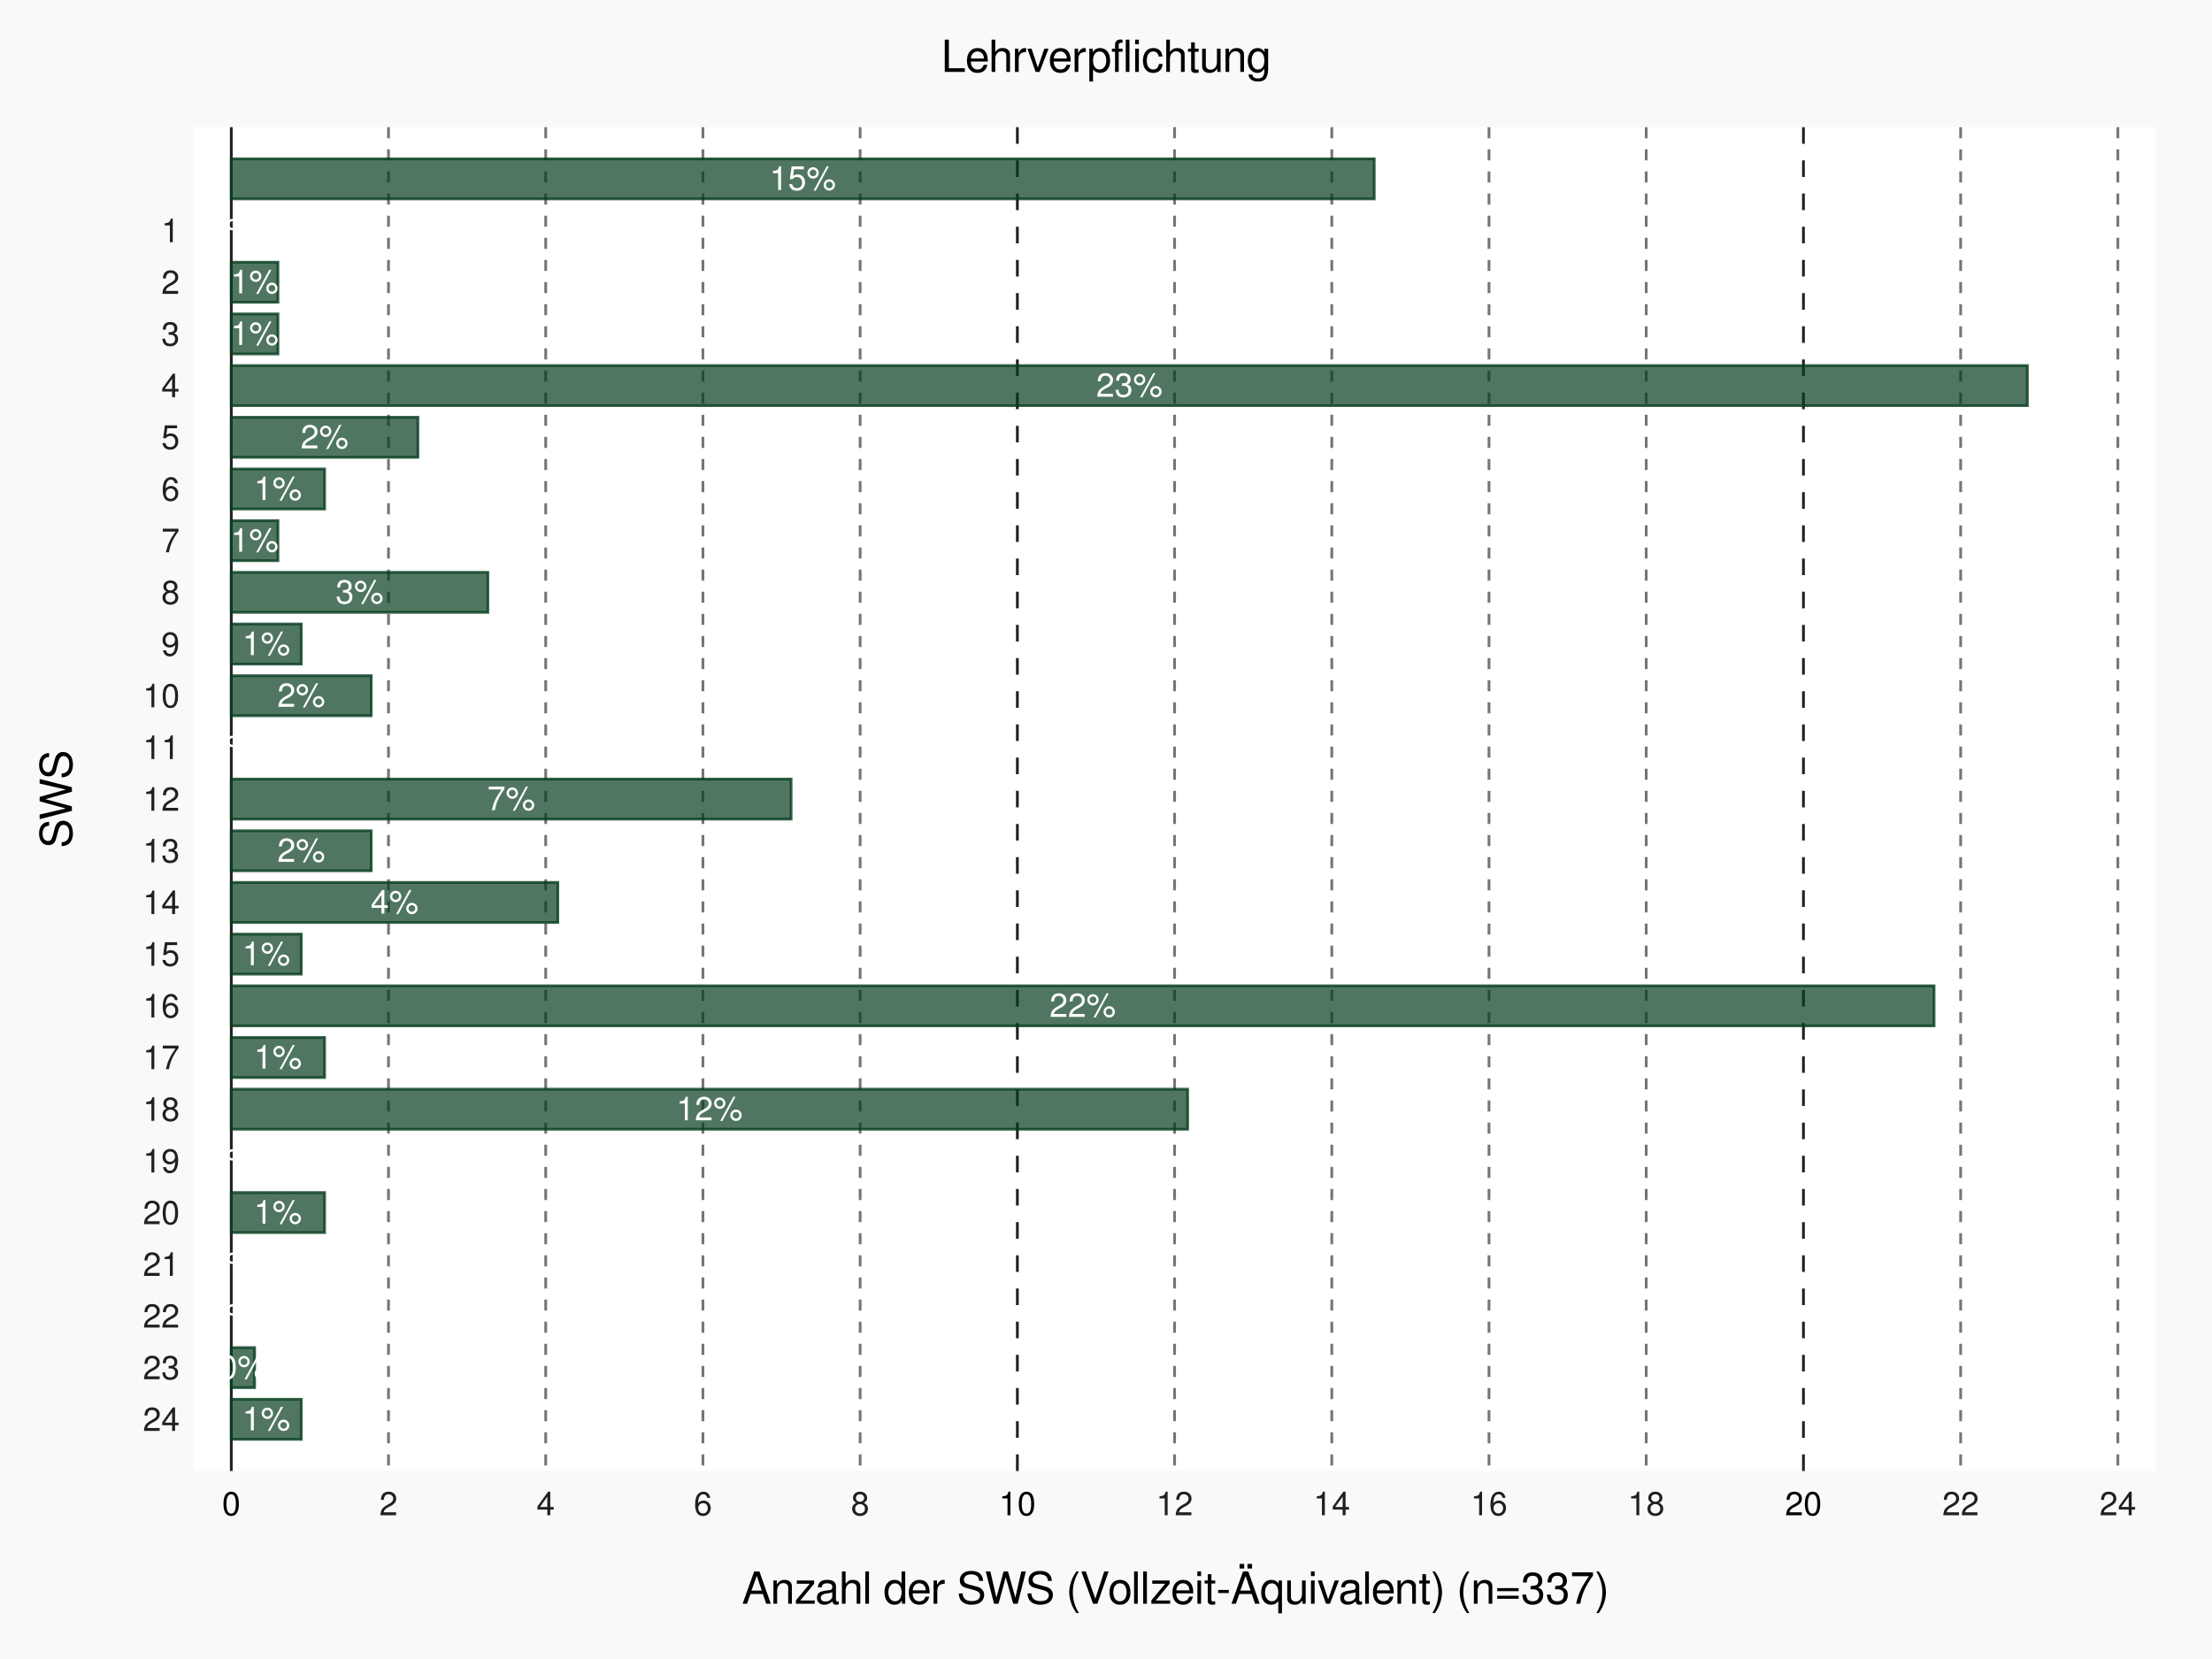
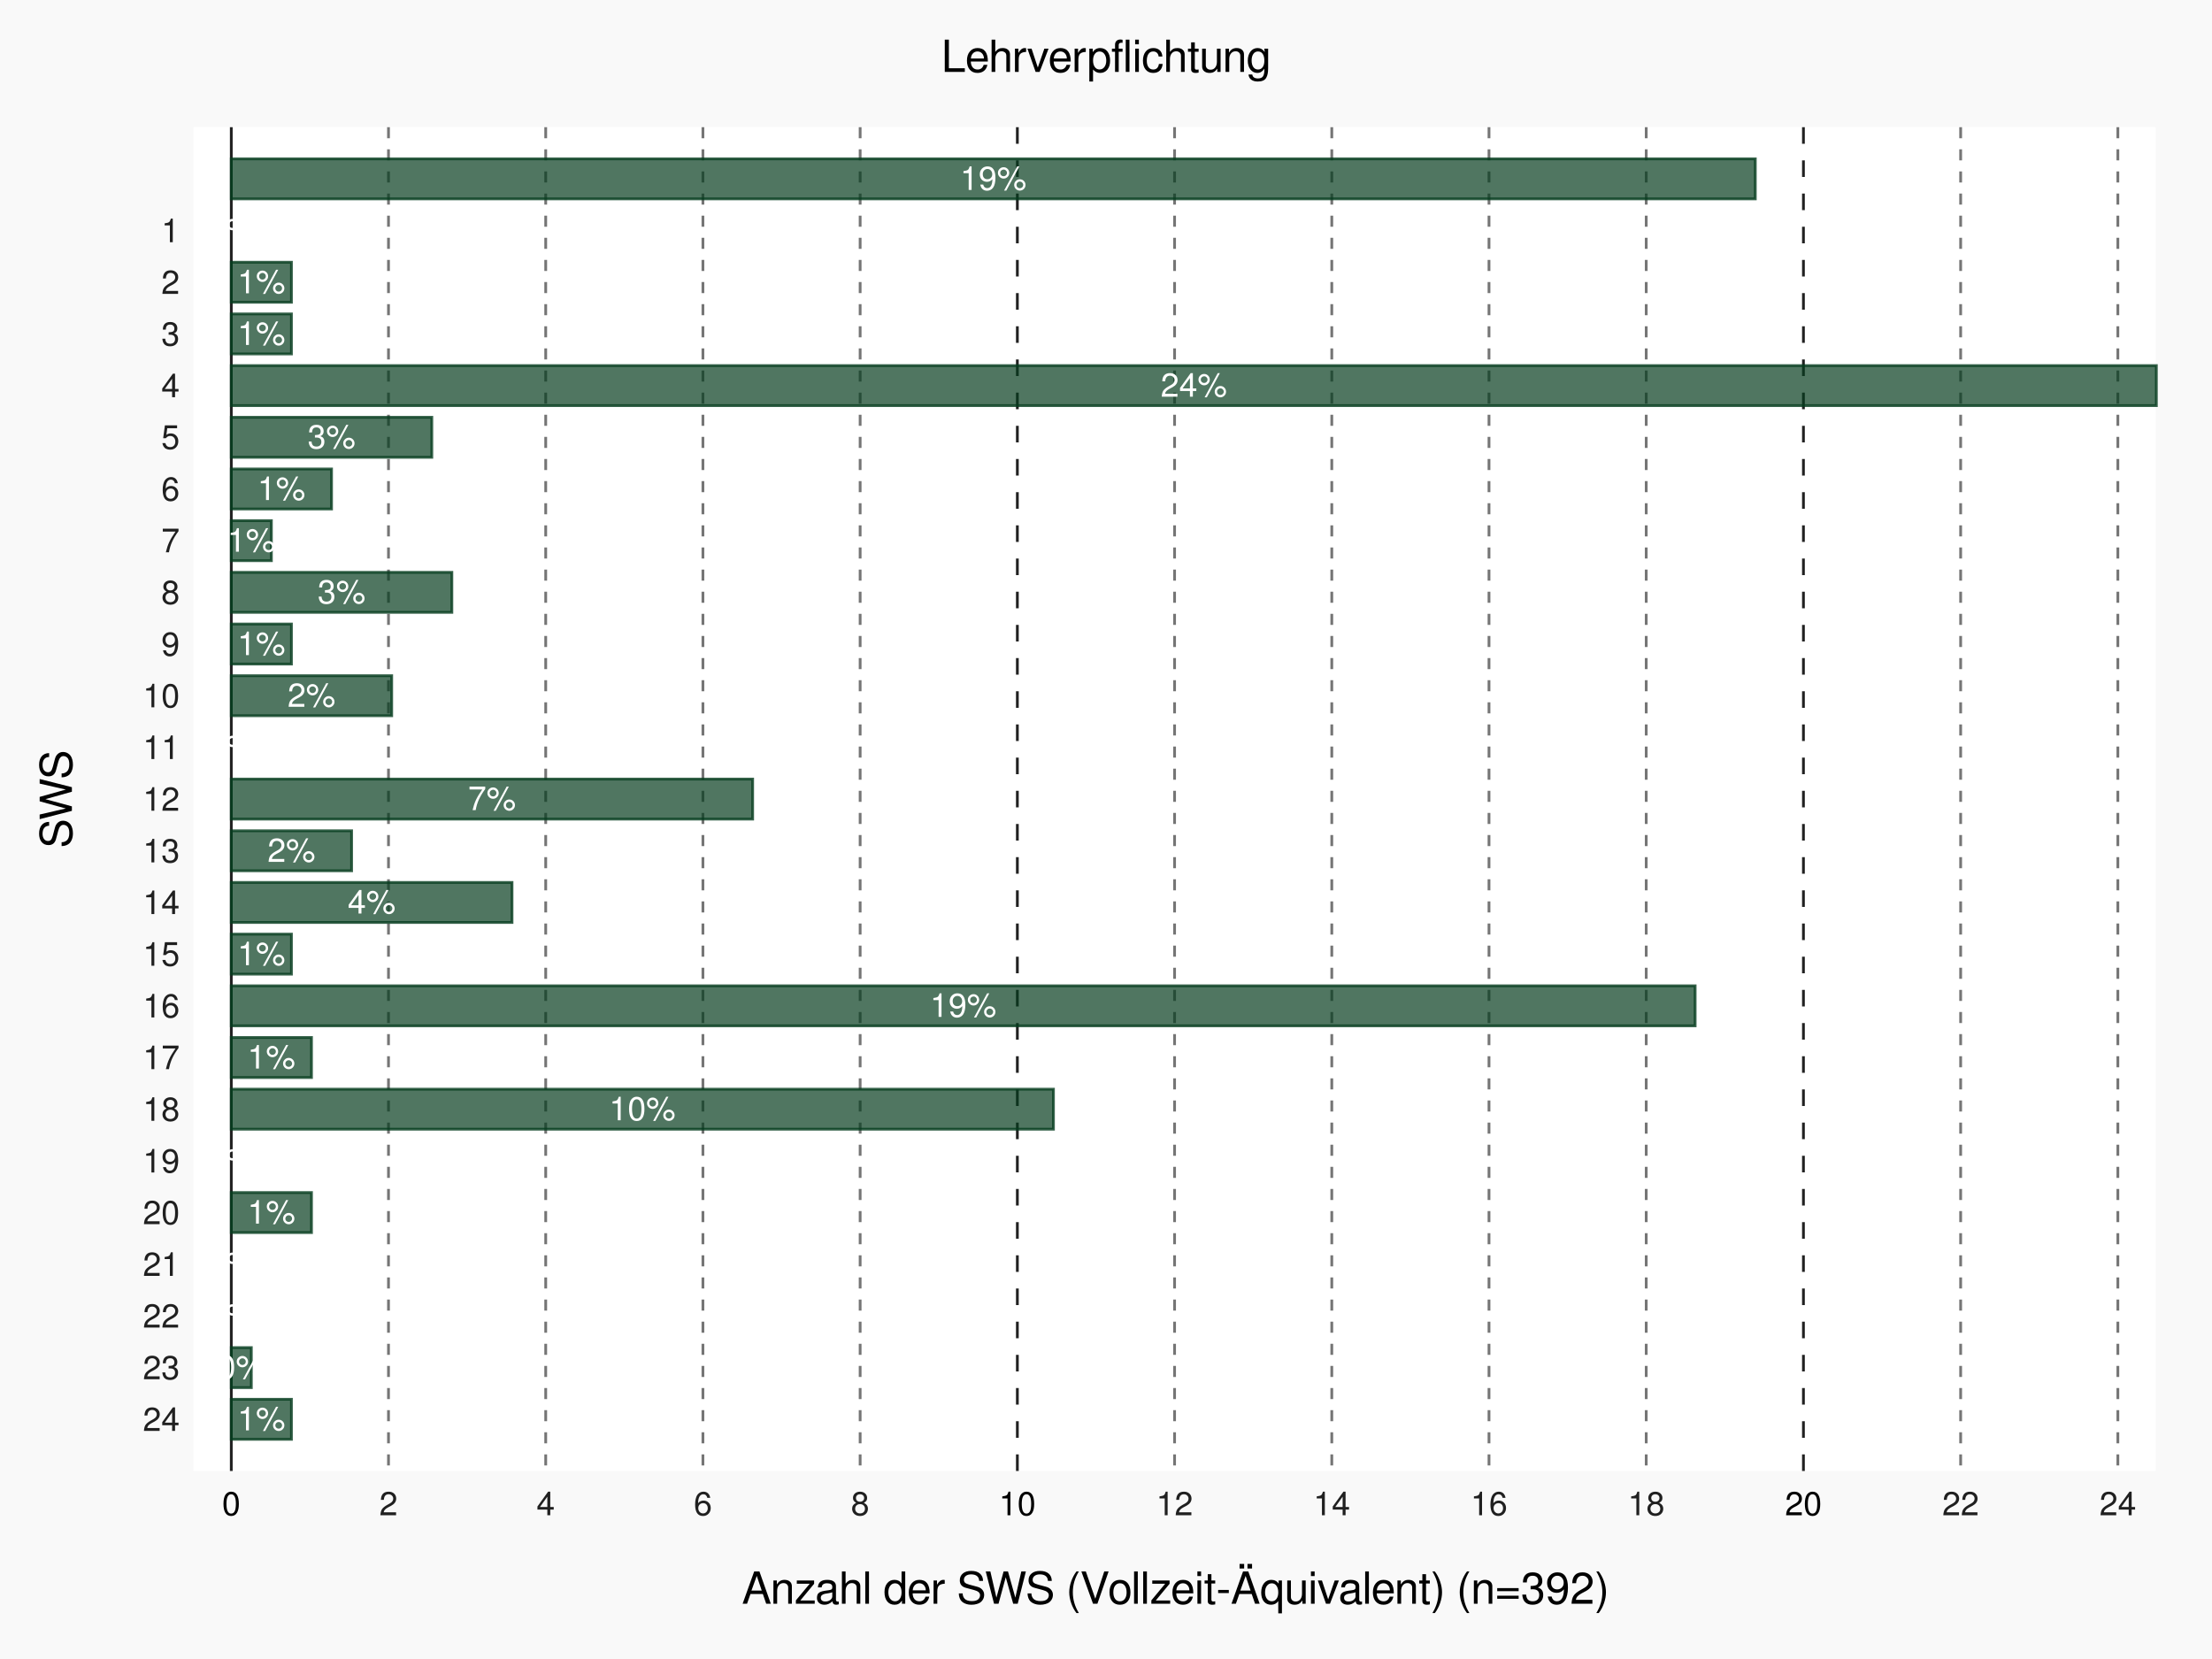
- <svg xmlns="http://www.w3.org/2000/svg" id="chart-b2a08b66-72e9-4090-b838-4ed5ce45028e" class="pygal-chart" viewBox="0 0 800 600">
+ <svg xmlns="http://www.w3.org/2000/svg" id="chart-6f96a740-8f19-4672-b55a-de6ee9917a0c" class="pygal-chart" viewBox="0 0 800 600">
  <defs>
-     <style type="text/css">#chart-b2a08b66-72e9-4090-b838-4ed5ce45028e{-webkit-user-select:none;-webkit-font-smoothing:antialiased;font-family:FreeSans}#chart-b2a08b66-72e9-4090-b838-4ed5ce45028e .title{font-family:FreeSans;font-size:16px}#chart-b2a08b66-72e9-4090-b838-4ed5ce45028e .legends .legend text{font-family:FreeSans;font-size:14px}#chart-b2a08b66-72e9-4090-b838-4ed5ce45028e .axis text{font-family:FreeSans;font-size:12px}#chart-b2a08b66-72e9-4090-b838-4ed5ce45028e .axis text.major{font-family:FreeSans;font-size:12px}#chart-b2a08b66-72e9-4090-b838-4ed5ce45028e .text-overlay text.value{font-family:FreeSans;font-size:12px}#chart-b2a08b66-72e9-4090-b838-4ed5ce45028e .text-overlay text.label{font-family:FreeSans;font-size:12px}#chart-b2a08b66-72e9-4090-b838-4ed5ce45028e .tooltip{font-family:FreeSans;font-size:14px}#chart-b2a08b66-72e9-4090-b838-4ed5ce45028e text.no_data{font-family:FreeSans;font-size:64px}
- #chart-b2a08b66-72e9-4090-b838-4ed5ce45028e{background-color:rgba(249,249,249,1)}#chart-b2a08b66-72e9-4090-b838-4ed5ce45028e path,#chart-b2a08b66-72e9-4090-b838-4ed5ce45028e line,#chart-b2a08b66-72e9-4090-b838-4ed5ce45028e rect,#chart-b2a08b66-72e9-4090-b838-4ed5ce45028e circle{-webkit-transition:150ms;-moz-transition:150ms;transition:150ms}#chart-b2a08b66-72e9-4090-b838-4ed5ce45028e .graph &gt; .background{fill:rgba(249,249,249,1)}#chart-b2a08b66-72e9-4090-b838-4ed5ce45028e .plot &gt; .background{fill:rgba(255,255,255,1)}#chart-b2a08b66-72e9-4090-b838-4ed5ce45028e .graph{fill:rgba(0,0,0,.87)}#chart-b2a08b66-72e9-4090-b838-4ed5ce45028e text.no_data{fill:rgba(0,0,0,1)}#chart-b2a08b66-72e9-4090-b838-4ed5ce45028e .title{fill:rgba(0,0,0,1)}#chart-b2a08b66-72e9-4090-b838-4ed5ce45028e .legends .legend text{fill:rgba(0,0,0,.87)}#chart-b2a08b66-72e9-4090-b838-4ed5ce45028e .legends .legend:hover text{fill:rgba(0,0,0,1)}#chart-b2a08b66-72e9-4090-b838-4ed5ce45028e .axis .line{stroke:rgba(0,0,0,1)}#chart-b2a08b66-72e9-4090-b838-4ed5ce45028e .axis .guide.line{stroke:rgba(0,0,0,.54)}#chart-b2a08b66-72e9-4090-b838-4ed5ce45028e .axis .major.line{stroke:rgba(0,0,0,.87)}#chart-b2a08b66-72e9-4090-b838-4ed5ce45028e .axis text.major{fill:rgba(0,0,0,1)}#chart-b2a08b66-72e9-4090-b838-4ed5ce45028e .axis.y .guides:hover .guide.line,#chart-b2a08b66-72e9-4090-b838-4ed5ce45028e .line-graph .axis.x .guides:hover .guide.line,#chart-b2a08b66-72e9-4090-b838-4ed5ce45028e .stackedline-graph .axis.x .guides:hover .guide.line,#chart-b2a08b66-72e9-4090-b838-4ed5ce45028e .xy-graph .axis.x .guides:hover .guide.line{stroke:rgba(0,0,0,1)}#chart-b2a08b66-72e9-4090-b838-4ed5ce45028e .axis .guides:hover text{fill:rgba(0,0,0,1)}#chart-b2a08b66-72e9-4090-b838-4ed5ce45028e .reactive{fill-opacity:.7;stroke-opacity:.8}#chart-b2a08b66-72e9-4090-b838-4ed5ce45028e .ci{stroke:rgba(0,0,0,.87)}#chart-b2a08b66-72e9-4090-b838-4ed5ce45028e .reactive.active,#chart-b2a08b66-72e9-4090-b838-4ed5ce45028e .active .reactive{fill-opacity:.8;stroke-opacity:.9;stroke-width:4}#chart-b2a08b66-72e9-4090-b838-4ed5ce45028e .ci .reactive.active{stroke-width:1.5}#chart-b2a08b66-72e9-4090-b838-4ed5ce45028e .series text{fill:rgba(0,0,0,1)}#chart-b2a08b66-72e9-4090-b838-4ed5ce45028e .tooltip rect{fill:rgba(255,255,255,1);stroke:rgba(0,0,0,1);-webkit-transition:opacity 150ms;-moz-transition:opacity 150ms;transition:opacity 150ms}#chart-b2a08b66-72e9-4090-b838-4ed5ce45028e .tooltip .label{fill:rgba(0,0,0,.87)}#chart-b2a08b66-72e9-4090-b838-4ed5ce45028e .tooltip .label{fill:rgba(0,0,0,.87)}#chart-b2a08b66-72e9-4090-b838-4ed5ce45028e .tooltip .legend{font-size:.8em;fill:rgba(0,0,0,.54)}#chart-b2a08b66-72e9-4090-b838-4ed5ce45028e .tooltip .x_label{font-size:.6em;fill:rgba(0,0,0,1)}#chart-b2a08b66-72e9-4090-b838-4ed5ce45028e .tooltip .xlink{font-size:.5em;text-decoration:underline}#chart-b2a08b66-72e9-4090-b838-4ed5ce45028e .tooltip .value{font-size:1.5em}#chart-b2a08b66-72e9-4090-b838-4ed5ce45028e .bound{font-size:.5em}#chart-b2a08b66-72e9-4090-b838-4ed5ce45028e .max-value{font-size:.75em;fill:rgba(0,0,0,.54)}#chart-b2a08b66-72e9-4090-b838-4ed5ce45028e .map-element{fill:rgba(255,255,255,1);stroke:rgba(0,0,0,.54) !important}#chart-b2a08b66-72e9-4090-b838-4ed5ce45028e .map-element .reactive{fill-opacity:inherit;stroke-opacity:inherit}#chart-b2a08b66-72e9-4090-b838-4ed5ce45028e .color-0,#chart-b2a08b66-72e9-4090-b838-4ed5ce45028e .color-0 a:visited{stroke:#063d1e;fill:#063d1e}#chart-b2a08b66-72e9-4090-b838-4ed5ce45028e .text-overlay .color-0 text{fill:white}
- #chart-b2a08b66-72e9-4090-b838-4ed5ce45028e text.no_data{text-anchor:middle}#chart-b2a08b66-72e9-4090-b838-4ed5ce45028e .guide.line{fill:none}#chart-b2a08b66-72e9-4090-b838-4ed5ce45028e .centered{text-anchor:middle}#chart-b2a08b66-72e9-4090-b838-4ed5ce45028e .title{text-anchor:middle}#chart-b2a08b66-72e9-4090-b838-4ed5ce45028e .legends .legend text{fill-opacity:1}#chart-b2a08b66-72e9-4090-b838-4ed5ce45028e .axis.x text{text-anchor:middle}#chart-b2a08b66-72e9-4090-b838-4ed5ce45028e .axis.x:not(.web) text[transform]{text-anchor:start}#chart-b2a08b66-72e9-4090-b838-4ed5ce45028e .axis.x:not(.web) text[transform].backwards{text-anchor:end}#chart-b2a08b66-72e9-4090-b838-4ed5ce45028e .axis.y text{text-anchor:end}#chart-b2a08b66-72e9-4090-b838-4ed5ce45028e .axis.y text[transform].backwards{text-anchor:start}#chart-b2a08b66-72e9-4090-b838-4ed5ce45028e .axis.y2 text{text-anchor:start}#chart-b2a08b66-72e9-4090-b838-4ed5ce45028e .axis.y2 text[transform].backwards{text-anchor:end}#chart-b2a08b66-72e9-4090-b838-4ed5ce45028e .axis .guide.line{stroke-dasharray:4,4}#chart-b2a08b66-72e9-4090-b838-4ed5ce45028e .axis .major.guide.line{stroke-dasharray:6,6}#chart-b2a08b66-72e9-4090-b838-4ed5ce45028e .horizontal .axis.y .guide.line,#chart-b2a08b66-72e9-4090-b838-4ed5ce45028e .horizontal .axis.y2 .guide.line,#chart-b2a08b66-72e9-4090-b838-4ed5ce45028e .vertical .axis.x .guide.line{opacity:0}#chart-b2a08b66-72e9-4090-b838-4ed5ce45028e .horizontal .axis.always_show .guide.line,#chart-b2a08b66-72e9-4090-b838-4ed5ce45028e .vertical .axis.always_show .guide.line{opacity:1 !important}#chart-b2a08b66-72e9-4090-b838-4ed5ce45028e .axis.y .guides:hover .guide.line,#chart-b2a08b66-72e9-4090-b838-4ed5ce45028e .axis.y2 .guides:hover .guide.line,#chart-b2a08b66-72e9-4090-b838-4ed5ce45028e .axis.x .guides:hover .guide.line{opacity:1}#chart-b2a08b66-72e9-4090-b838-4ed5ce45028e .axis .guides:hover text{opacity:1}#chart-b2a08b66-72e9-4090-b838-4ed5ce45028e .nofill{fill:none}#chart-b2a08b66-72e9-4090-b838-4ed5ce45028e .subtle-fill{fill-opacity:.2}#chart-b2a08b66-72e9-4090-b838-4ed5ce45028e .dot{stroke-width:1px;fill-opacity:1}#chart-b2a08b66-72e9-4090-b838-4ed5ce45028e .dot.active{stroke-width:5px}#chart-b2a08b66-72e9-4090-b838-4ed5ce45028e .dot.negative{fill:transparent}#chart-b2a08b66-72e9-4090-b838-4ed5ce45028e text,#chart-b2a08b66-72e9-4090-b838-4ed5ce45028e tspan{stroke:none !important}#chart-b2a08b66-72e9-4090-b838-4ed5ce45028e .series text.active{opacity:1}#chart-b2a08b66-72e9-4090-b838-4ed5ce45028e .tooltip rect{fill-opacity:.95;stroke-width:.5}#chart-b2a08b66-72e9-4090-b838-4ed5ce45028e .tooltip text{fill-opacity:1}#chart-b2a08b66-72e9-4090-b838-4ed5ce45028e .showable{visibility:hidden}#chart-b2a08b66-72e9-4090-b838-4ed5ce45028e .showable.shown{visibility:visible}#chart-b2a08b66-72e9-4090-b838-4ed5ce45028e .gauge-background{fill:rgba(229,229,229,1);stroke:none}#chart-b2a08b66-72e9-4090-b838-4ed5ce45028e .bg-lines{stroke:rgba(249,249,249,1);stroke-width:2px}</style>
+     <style type="text/css">#chart-6f96a740-8f19-4672-b55a-de6ee9917a0c{-webkit-user-select:none;-webkit-font-smoothing:antialiased;font-family:FreeSans}#chart-6f96a740-8f19-4672-b55a-de6ee9917a0c .title{font-family:FreeSans;font-size:16px}#chart-6f96a740-8f19-4672-b55a-de6ee9917a0c .legends .legend text{font-family:FreeSans;font-size:14px}#chart-6f96a740-8f19-4672-b55a-de6ee9917a0c .axis text{font-family:FreeSans;font-size:12px}#chart-6f96a740-8f19-4672-b55a-de6ee9917a0c .axis text.major{font-family:FreeSans;font-size:12px}#chart-6f96a740-8f19-4672-b55a-de6ee9917a0c .text-overlay text.value{font-family:FreeSans;font-size:12px}#chart-6f96a740-8f19-4672-b55a-de6ee9917a0c .text-overlay text.label{font-family:FreeSans;font-size:12px}#chart-6f96a740-8f19-4672-b55a-de6ee9917a0c .tooltip{font-family:FreeSans;font-size:14px}#chart-6f96a740-8f19-4672-b55a-de6ee9917a0c text.no_data{font-family:FreeSans;font-size:64px}
+ #chart-6f96a740-8f19-4672-b55a-de6ee9917a0c{background-color:rgba(249,249,249,1)}#chart-6f96a740-8f19-4672-b55a-de6ee9917a0c path,#chart-6f96a740-8f19-4672-b55a-de6ee9917a0c line,#chart-6f96a740-8f19-4672-b55a-de6ee9917a0c rect,#chart-6f96a740-8f19-4672-b55a-de6ee9917a0c circle{-webkit-transition:150ms;-moz-transition:150ms;transition:150ms}#chart-6f96a740-8f19-4672-b55a-de6ee9917a0c .graph &gt; .background{fill:rgba(249,249,249,1)}#chart-6f96a740-8f19-4672-b55a-de6ee9917a0c .plot &gt; .background{fill:rgba(255,255,255,1)}#chart-6f96a740-8f19-4672-b55a-de6ee9917a0c .graph{fill:rgba(0,0,0,.87)}#chart-6f96a740-8f19-4672-b55a-de6ee9917a0c text.no_data{fill:rgba(0,0,0,1)}#chart-6f96a740-8f19-4672-b55a-de6ee9917a0c .title{fill:rgba(0,0,0,1)}#chart-6f96a740-8f19-4672-b55a-de6ee9917a0c .legends .legend text{fill:rgba(0,0,0,.87)}#chart-6f96a740-8f19-4672-b55a-de6ee9917a0c .legends .legend:hover text{fill:rgba(0,0,0,1)}#chart-6f96a740-8f19-4672-b55a-de6ee9917a0c .axis .line{stroke:rgba(0,0,0,1)}#chart-6f96a740-8f19-4672-b55a-de6ee9917a0c .axis .guide.line{stroke:rgba(0,0,0,.54)}#chart-6f96a740-8f19-4672-b55a-de6ee9917a0c .axis .major.line{stroke:rgba(0,0,0,.87)}#chart-6f96a740-8f19-4672-b55a-de6ee9917a0c .axis text.major{fill:rgba(0,0,0,1)}#chart-6f96a740-8f19-4672-b55a-de6ee9917a0c .axis.y .guides:hover .guide.line,#chart-6f96a740-8f19-4672-b55a-de6ee9917a0c .line-graph .axis.x .guides:hover .guide.line,#chart-6f96a740-8f19-4672-b55a-de6ee9917a0c .stackedline-graph .axis.x .guides:hover .guide.line,#chart-6f96a740-8f19-4672-b55a-de6ee9917a0c .xy-graph .axis.x .guides:hover .guide.line{stroke:rgba(0,0,0,1)}#chart-6f96a740-8f19-4672-b55a-de6ee9917a0c .axis .guides:hover text{fill:rgba(0,0,0,1)}#chart-6f96a740-8f19-4672-b55a-de6ee9917a0c .reactive{fill-opacity:.7;stroke-opacity:.8}#chart-6f96a740-8f19-4672-b55a-de6ee9917a0c .ci{stroke:rgba(0,0,0,.87)}#chart-6f96a740-8f19-4672-b55a-de6ee9917a0c .reactive.active,#chart-6f96a740-8f19-4672-b55a-de6ee9917a0c .active .reactive{fill-opacity:.8;stroke-opacity:.9;stroke-width:4}#chart-6f96a740-8f19-4672-b55a-de6ee9917a0c .ci .reactive.active{stroke-width:1.5}#chart-6f96a740-8f19-4672-b55a-de6ee9917a0c .series text{fill:rgba(0,0,0,1)}#chart-6f96a740-8f19-4672-b55a-de6ee9917a0c .tooltip rect{fill:rgba(255,255,255,1);stroke:rgba(0,0,0,1);-webkit-transition:opacity 150ms;-moz-transition:opacity 150ms;transition:opacity 150ms}#chart-6f96a740-8f19-4672-b55a-de6ee9917a0c .tooltip .label{fill:rgba(0,0,0,.87)}#chart-6f96a740-8f19-4672-b55a-de6ee9917a0c .tooltip .label{fill:rgba(0,0,0,.87)}#chart-6f96a740-8f19-4672-b55a-de6ee9917a0c .tooltip .legend{font-size:.8em;fill:rgba(0,0,0,.54)}#chart-6f96a740-8f19-4672-b55a-de6ee9917a0c .tooltip .x_label{font-size:.6em;fill:rgba(0,0,0,1)}#chart-6f96a740-8f19-4672-b55a-de6ee9917a0c .tooltip .xlink{font-size:.5em;text-decoration:underline}#chart-6f96a740-8f19-4672-b55a-de6ee9917a0c .tooltip .value{font-size:1.5em}#chart-6f96a740-8f19-4672-b55a-de6ee9917a0c .bound{font-size:.5em}#chart-6f96a740-8f19-4672-b55a-de6ee9917a0c .max-value{font-size:.75em;fill:rgba(0,0,0,.54)}#chart-6f96a740-8f19-4672-b55a-de6ee9917a0c .map-element{fill:rgba(255,255,255,1);stroke:rgba(0,0,0,.54) !important}#chart-6f96a740-8f19-4672-b55a-de6ee9917a0c .map-element .reactive{fill-opacity:inherit;stroke-opacity:inherit}#chart-6f96a740-8f19-4672-b55a-de6ee9917a0c .color-0,#chart-6f96a740-8f19-4672-b55a-de6ee9917a0c .color-0 a:visited{stroke:#063d1e;fill:#063d1e}#chart-6f96a740-8f19-4672-b55a-de6ee9917a0c .text-overlay .color-0 text{fill:white}
+ #chart-6f96a740-8f19-4672-b55a-de6ee9917a0c text.no_data{text-anchor:middle}#chart-6f96a740-8f19-4672-b55a-de6ee9917a0c .guide.line{fill:none}#chart-6f96a740-8f19-4672-b55a-de6ee9917a0c .centered{text-anchor:middle}#chart-6f96a740-8f19-4672-b55a-de6ee9917a0c .title{text-anchor:middle}#chart-6f96a740-8f19-4672-b55a-de6ee9917a0c .legends .legend text{fill-opacity:1}#chart-6f96a740-8f19-4672-b55a-de6ee9917a0c .axis.x text{text-anchor:middle}#chart-6f96a740-8f19-4672-b55a-de6ee9917a0c .axis.x:not(.web) text[transform]{text-anchor:start}#chart-6f96a740-8f19-4672-b55a-de6ee9917a0c .axis.x:not(.web) text[transform].backwards{text-anchor:end}#chart-6f96a740-8f19-4672-b55a-de6ee9917a0c .axis.y text{text-anchor:end}#chart-6f96a740-8f19-4672-b55a-de6ee9917a0c .axis.y text[transform].backwards{text-anchor:start}#chart-6f96a740-8f19-4672-b55a-de6ee9917a0c .axis.y2 text{text-anchor:start}#chart-6f96a740-8f19-4672-b55a-de6ee9917a0c .axis.y2 text[transform].backwards{text-anchor:end}#chart-6f96a740-8f19-4672-b55a-de6ee9917a0c .axis .guide.line{stroke-dasharray:4,4}#chart-6f96a740-8f19-4672-b55a-de6ee9917a0c .axis .major.guide.line{stroke-dasharray:6,6}#chart-6f96a740-8f19-4672-b55a-de6ee9917a0c .horizontal .axis.y .guide.line,#chart-6f96a740-8f19-4672-b55a-de6ee9917a0c .horizontal .axis.y2 .guide.line,#chart-6f96a740-8f19-4672-b55a-de6ee9917a0c .vertical .axis.x .guide.line{opacity:0}#chart-6f96a740-8f19-4672-b55a-de6ee9917a0c .horizontal .axis.always_show .guide.line,#chart-6f96a740-8f19-4672-b55a-de6ee9917a0c .vertical .axis.always_show .guide.line{opacity:1 !important}#chart-6f96a740-8f19-4672-b55a-de6ee9917a0c .axis.y .guides:hover .guide.line,#chart-6f96a740-8f19-4672-b55a-de6ee9917a0c .axis.y2 .guides:hover .guide.line,#chart-6f96a740-8f19-4672-b55a-de6ee9917a0c .axis.x .guides:hover .guide.line{opacity:1}#chart-6f96a740-8f19-4672-b55a-de6ee9917a0c .axis .guides:hover text{opacity:1}#chart-6f96a740-8f19-4672-b55a-de6ee9917a0c .nofill{fill:none}#chart-6f96a740-8f19-4672-b55a-de6ee9917a0c .subtle-fill{fill-opacity:.2}#chart-6f96a740-8f19-4672-b55a-de6ee9917a0c .dot{stroke-width:1px;fill-opacity:1}#chart-6f96a740-8f19-4672-b55a-de6ee9917a0c .dot.active{stroke-width:5px}#chart-6f96a740-8f19-4672-b55a-de6ee9917a0c .dot.negative{fill:transparent}#chart-6f96a740-8f19-4672-b55a-de6ee9917a0c text,#chart-6f96a740-8f19-4672-b55a-de6ee9917a0c tspan{stroke:none !important}#chart-6f96a740-8f19-4672-b55a-de6ee9917a0c .series text.active{opacity:1}#chart-6f96a740-8f19-4672-b55a-de6ee9917a0c .tooltip rect{fill-opacity:.95;stroke-width:.5}#chart-6f96a740-8f19-4672-b55a-de6ee9917a0c .tooltip text{fill-opacity:1}#chart-6f96a740-8f19-4672-b55a-de6ee9917a0c .showable{visibility:hidden}#chart-6f96a740-8f19-4672-b55a-de6ee9917a0c .showable.shown{visibility:visible}#chart-6f96a740-8f19-4672-b55a-de6ee9917a0c .gauge-background{fill:rgba(229,229,229,1);stroke:none}#chart-6f96a740-8f19-4672-b55a-de6ee9917a0c .bg-lines{stroke:rgba(249,249,249,1);stroke-width:2px}</style>
  </defs>
  <g class="graph horizontalbar-graph horizontal">
    <rect x="0" y="0" width="800" height="600" class="background" />
    <g transform="translate(70, 46)" class="plot">
      <rect x="0" y="0" width="709.6" height="486" class="background" />
      <g class="axis y">
        <g class="guides">
          <text x="-5" y="471.508" class="">24</text>
        </g>
        <g class="guides">
          <text x="-5" y="452.815" class="">23</text>
        </g>
        <g class="guides">
          <text x="-5" y="434.123" class="">22</text>
        </g>
        <g class="guides">
          <text x="-5" y="415.431" class="">21</text>
        </g>
        <g class="guides">
          <text x="-5" y="396.738" class="">20</text>
        </g>
        <g class="guides">
          <text x="-5" y="378.046" class="">19</text>
        </g>
        <g class="guides">
          <text x="-5" y="359.354" class="">18</text>
        </g>
        <g class="guides">
          <text x="-5" y="340.662" class="">17</text>
        </g>
        <g class="guides">
          <text x="-5" y="321.969" class="">16</text>
        </g>
        <g class="guides">
          <text x="-5" y="303.277" class="">15</text>
        </g>
        <g class="guides">
          <text x="-5" y="284.585" class="">14</text>
        </g>
        <g class="guides">
          <text x="-5" y="265.892" class="">13</text>
        </g>
        <g class="guides">
          <text x="-5" y="247.2" class="">12</text>
        </g>
        <g class="guides">
          <text x="-5" y="228.508" class="">11</text>
        </g>
        <g class="guides">
          <text x="-5" y="209.815" class="">10</text>
        </g>
        <g class="guides">
          <text x="-5" y="191.123" class="">9</text>
        </g>
        <g class="guides">
          <text x="-5" y="172.431" class="">8</text>
        </g>
        <g class="guides">
          <text x="-5" y="153.738" class="">7</text>
        </g>
        <g class="guides">
          <text x="-5" y="135.046" class="">6</text>
        </g>
        <g class="guides">
          <text x="-5" y="116.354" class="">5</text>
        </g>
        <g class="guides">
          <text x="-5" y="97.662" class="">4</text>
        </g>
        <g class="guides">
          <text x="-5" y="78.969" class="">3</text>
        </g>
        <g class="guides">
          <text x="-5" y="60.277" class="">2</text>
        </g>
        <g class="guides">
          <text x="-5" y="41.585" class="">1</text>
        </g>
      </g>
      <g class="axis x always_show">
        <g class="guides">
          <path d="M13.646 0 v486" class="axis major line" />
          <text x="13.646" y="502.0" class="major">0</text>
        </g>
        <g class="guides">
          <path d="M70.505 0 v486" class="guide line" />
          <text x="70.505" y="502.0" class="">2</text>
        </g>
        <g class="guides">
          <path d="M127.364 0 v486" class="guide line" />
          <text x="127.364" y="502.0" class="">4</text>
        </g>
        <g class="guides">
          <path d="M184.223 0 v486" class="guide line" />
          <text x="184.223" y="502.0" class="">6</text>
        </g>
        <g class="guides">
          <path d="M241.082 0 v486" class="guide line" />
          <text x="241.082" y="502.0" class="">8</text>
        </g>
        <g class="guides">
          <path d="M297.941 0 v486" class="major guide line" />
          <text x="297.941" y="502.0" class="major">10</text>
        </g>
        <g class="guides">
          <path d="M354.8 0 v486" class="guide line" />
          <text x="354.8" y="502.0" class="">12</text>
        </g>
        <g class="guides">
          <path d="M411.659 0 v486" class="guide line" />
          <text x="411.659" y="502.0" class="">14</text>
        </g>
        <g class="guides">
          <path d="M468.518 0 v486" class="guide line" />
          <text x="468.518" y="502.0" class="">16</text>
        </g>
        <g class="guides">
          <path d="M525.377 0 v486" class="guide line" />
          <text x="525.377" y="502.0" class="">18</text>
        </g>
        <g class="guides">
          <path d="M582.236 0 v486" class="major guide line" />
          <text x="582.236" y="502.0" class="major">20</text>
        </g>
        <g class="guides">
          <path d="M639.095 0 v486" class="guide line" />
          <text x="639.095" y="502.0" class="">22</text>
        </g>
        <g class="guides">
          <path d="M695.954 0 v486" class="guide line" />
          <text x="695.954" y="502.0" class="">24</text>
        </g>
      </g>
      <g class="series serie-0 color-0">
        <g class="bars">
          <g class="bar">
-             <rect x="13.646" y="460.07" rx="0" ry="0" width="25.308" height="14.475" class="rect reactive tooltip-trigger" />
-           </g>
-           <g class="bar">
-             <rect x="13.646" y="441.378" rx="0" ry="0" width="8.436" height="14.475" class="rect reactive tooltip-trigger" />
+             <rect x="13.646" y="460.07" rx="0" ry="0" width="21.757" height="14.475" class="rect reactive tooltip-trigger" />
+           </g>
+           <g class="bar">
+             <rect x="13.646" y="441.378" rx="0" ry="0" width="7.252" height="14.475" class="rect reactive tooltip-trigger" />
          </g>
          <g class="bar">
            <rect x="13.646" y="422.685" rx="0" ry="0" height="14.475" class="rect reactive tooltip-trigger" />
          </g>
          <g class="bar">
            <rect x="13.646" y="403.993" rx="0" ry="0" height="14.475" class="rect reactive tooltip-trigger" />
          </g>
          <g class="bar">
-             <rect x="13.646" y="385.301" rx="0" ry="0" width="33.744" height="14.475" class="rect reactive tooltip-trigger" />
+             <rect x="13.646" y="385.301" rx="0" ry="0" width="29.01" height="14.475" class="rect reactive tooltip-trigger" />
          </g>
          <g class="bar">
            <rect x="13.646" y="366.608" rx="0" ry="0" height="14.475" class="rect reactive tooltip-trigger" />
          </g>
          <g class="bar">
-             <rect x="13.646" y="347.916" rx="0" ry="0" width="345.878" height="14.475" class="rect reactive tooltip-trigger" />
-           </g>
-           <g class="bar">
-             <rect x="13.646" y="329.224" rx="0" ry="0" width="33.744" height="14.475" class="rect reactive tooltip-trigger" />
-           </g>
-           <g class="bar">
-             <rect x="13.646" y="310.532" rx="0" ry="0" width="615.832" height="14.475" class="rect reactive tooltip-trigger" />
-           </g>
-           <g class="bar">
-             <rect x="13.646" y="291.839" rx="0" ry="0" width="25.308" height="14.475" class="rect reactive tooltip-trigger" />
-           </g>
-           <g class="bar">
-             <rect x="13.646" y="273.147" rx="0" ry="0" width="118.105" height="14.475" class="rect reactive tooltip-trigger" />
-           </g>
-           <g class="bar">
-             <rect x="13.646" y="254.455" rx="0" ry="0" width="50.616" height="14.475" class="rect reactive tooltip-trigger" />
-           </g>
-           <g class="bar">
-             <rect x="13.646" y="235.762" rx="0" ry="0" width="202.465" height="14.475" class="rect reactive tooltip-trigger" />
+             <rect x="13.646" y="347.916" rx="0" ry="0" width="297.349" height="14.475" class="rect reactive tooltip-trigger" />
+           </g>
+           <g class="bar">
+             <rect x="13.646" y="329.224" rx="0" ry="0" width="29.01" height="14.475" class="rect reactive tooltip-trigger" />
+           </g>
+           <g class="bar">
+             <rect x="13.646" y="310.532" rx="0" ry="0" width="529.427" height="14.475" class="rect reactive tooltip-trigger" />
+           </g>
+           <g class="bar">
+             <rect x="13.646" y="291.839" rx="0" ry="0" width="21.757" height="14.475" class="rect reactive tooltip-trigger" />
+           </g>
+           <g class="bar">
+             <rect x="13.646" y="273.147" rx="0" ry="0" width="101.534" height="14.475" class="rect reactive tooltip-trigger" />
+           </g>
+           <g class="bar">
+             <rect x="13.646" y="254.455" rx="0" ry="0" width="43.515" height="14.475" class="rect reactive tooltip-trigger" />
+           </g>
+           <g class="bar">
+             <rect x="13.646" y="235.762" rx="0" ry="0" width="188.563" height="14.475" class="rect reactive tooltip-trigger" />
          </g>
          <g class="bar">
            <rect x="13.646" y="217.07" rx="0" ry="0" height="14.475" class="rect reactive tooltip-trigger" />
          </g>
          <g class="bar">
-             <rect x="13.646" y="198.378" rx="0" ry="0" width="50.616" height="14.475" class="rect reactive tooltip-trigger" />
-           </g>
-           <g class="bar">
-             <rect x="13.646" y="179.685" rx="0" ry="0" width="25.308" height="14.475" class="rect reactive tooltip-trigger" />
-           </g>
-           <g class="bar">
-             <rect x="13.646" y="160.993" rx="0" ry="0" width="92.797" height="14.475" class="rect reactive tooltip-trigger" />
-           </g>
-           <g class="bar">
-             <rect x="13.646" y="142.301" rx="0" ry="0" width="16.872" height="14.475" class="rect reactive tooltip-trigger" />
-           </g>
-           <g class="bar">
-             <rect x="13.646" y="123.608" rx="0" ry="0" width="33.744" height="14.475" class="rect reactive tooltip-trigger" />
-           </g>
-           <g class="bar">
-             <rect x="13.646" y="104.916" rx="0" ry="0" width="67.488" height="14.475" class="rect reactive tooltip-trigger" />
-           </g>
-           <g class="bar">
-             <rect x="13.646" y="86.224" rx="0" ry="0" width="649.576" height="14.475" class="rect reactive tooltip-trigger" />
-           </g>
-           <g class="bar">
-             <rect x="13.646" y="67.532" rx="0" ry="0" width="16.872" height="14.475" class="rect reactive tooltip-trigger" />
-           </g>
-           <g class="bar">
-             <rect x="13.646" y="48.839" rx="0" ry="0" width="16.872" height="14.475" class="rect reactive tooltip-trigger" />
+             <rect x="13.646" y="198.378" rx="0" ry="0" width="58.019" height="14.475" class="rect reactive tooltip-trigger" />
+           </g>
+           <g class="bar">
+             <rect x="13.646" y="179.685" rx="0" ry="0" width="21.757" height="14.475" class="rect reactive tooltip-trigger" />
+           </g>
+           <g class="bar">
+             <rect x="13.646" y="160.993" rx="0" ry="0" width="79.777" height="14.475" class="rect reactive tooltip-trigger" />
+           </g>
+           <g class="bar">
+             <rect x="13.646" y="142.301" rx="0" ry="0" width="14.505" height="14.475" class="rect reactive tooltip-trigger" />
+           </g>
+           <g class="bar">
+             <rect x="13.646" y="123.608" rx="0" ry="0" width="36.262" height="14.475" class="rect reactive tooltip-trigger" />
+           </g>
+           <g class="bar">
+             <rect x="13.646" y="104.916" rx="0" ry="0" width="72.524" height="14.475" class="rect reactive tooltip-trigger" />
+           </g>
+           <g class="bar">
+             <rect x="13.646" y="86.224" rx="0" ry="0" width="696.232" height="14.475" class="rect reactive tooltip-trigger" />
+           </g>
+           <g class="bar">
+             <rect x="13.646" y="67.532" rx="0" ry="0" width="21.757" height="14.475" class="rect reactive tooltip-trigger" />
+           </g>
+           <g class="bar">
+             <rect x="13.646" y="48.839" rx="0" ry="0" width="21.757" height="14.475" class="rect reactive tooltip-trigger" />
          </g>
          <g class="bar">
            <rect x="13.646" y="30.147" rx="0" ry="0" height="14.475" class="rect reactive tooltip-trigger" />
          </g>
          <g class="bar">
-             <rect x="13.646" y="11.455" rx="0" ry="0" width="413.366" height="14.475" class="rect reactive tooltip-trigger" />
+             <rect x="13.646" y="11.455" rx="0" ry="0" width="551.184" height="14.475" class="rect reactive tooltip-trigger" />
          </g>
        </g>
      </g>
    </g>
    <g class="titles">
      <text x="400.0" y="26" class="title plot_title">Lehrverpflichtung</text>
-       <text x="425.2" y="580" class="title">Anzahl der SWS (Vollzeit-Äquivalent) (n=337)</text>
+       <text x="425.2" y="580" class="title">Anzahl der SWS (Vollzeit-Äquivalent) (n=392)</text>
      <text x="0" y="315.0" class="title" transform="rotate(-90 0 289)">SWS</text>
    </g>
    <g transform="translate(70, 46)" class="plot overlay">
      <g class="series serie-0 color-0" />
    </g>
    <g transform="translate(70, 46)" class="plot text-overlay">
      <g class="series serie-0 color-0">
-         <text text-anchor="middle" x="26.3" y="471.308" class="value">1%</text>
-         <text text-anchor="middle" x="17.864" y="452.615" class="value">0%</text>
+         <text text-anchor="middle" x="24.525" y="471.308" class="value">1%</text>
+         <text text-anchor="middle" x="17.272" y="452.615" class="value">0%</text>
        <text text-anchor="middle" x="13.646" y="433.923" class="value">0%</text>
        <text text-anchor="middle" x="13.646" y="415.231" class="value">0%</text>
-         <text text-anchor="middle" x="30.518" y="396.538" class="value">1%</text>
+         <text text-anchor="middle" x="28.151" y="396.538" class="value">1%</text>
        <text text-anchor="middle" x="13.646" y="377.846" class="value">0%</text>
-         <text text-anchor="middle" x="186.585" y="359.154" class="value">12%</text>
-         <text text-anchor="middle" x="30.518" y="340.462" class="value">1%</text>
-         <text text-anchor="middle" x="321.562" y="321.769" class="value">22%</text>
-         <text text-anchor="middle" x="26.3" y="303.077" class="value">1%</text>
-         <text text-anchor="middle" x="72.699" y="284.385" class="value">4%</text>
-         <text text-anchor="middle" x="38.954" y="265.692" class="value">2%</text>
-         <text text-anchor="middle" x="114.879" y="247" class="value">7%</text>
+         <text text-anchor="middle" x="162.321" y="359.154" class="value">10%</text>
+         <text text-anchor="middle" x="28.151" y="340.462" class="value">1%</text>
+         <text text-anchor="middle" x="278.359" y="321.769" class="value">19%</text>
+         <text text-anchor="middle" x="24.525" y="303.077" class="value">1%</text>
+         <text text-anchor="middle" x="64.413" y="284.385" class="value">4%</text>
+         <text text-anchor="middle" x="35.403" y="265.692" class="value">2%</text>
+         <text text-anchor="middle" x="107.928" y="247" class="value">7%</text>
        <text text-anchor="middle" x="13.646" y="228.308" class="value">0%</text>
-         <text text-anchor="middle" x="38.954" y="209.615" class="value">2%</text>
-         <text text-anchor="middle" x="26.3" y="190.923" class="value">1%</text>
-         <text text-anchor="middle" x="60.044" y="172.231" class="value">3%</text>
-         <text text-anchor="middle" x="22.082" y="153.538" class="value">1%</text>
-         <text text-anchor="middle" x="30.518" y="134.846" class="value">1%</text>
-         <text text-anchor="middle" x="47.39" y="116.154" class="value">2%</text>
-         <text text-anchor="middle" x="338.434" y="97.462" class="value">23%</text>
-         <text text-anchor="middle" x="22.082" y="78.769" class="value">1%</text>
-         <text text-anchor="middle" x="22.082" y="60.077" class="value">1%</text>
+         <text text-anchor="middle" x="42.656" y="209.615" class="value">2%</text>
+         <text text-anchor="middle" x="24.525" y="190.923" class="value">1%</text>
+         <text text-anchor="middle" x="53.534" y="172.231" class="value">3%</text>
+         <text text-anchor="middle" x="20.899" y="153.538" class="value">1%</text>
+         <text text-anchor="middle" x="31.777" y="134.846" class="value">1%</text>
+         <text text-anchor="middle" x="49.908" y="116.154" class="value">3%</text>
+         <text text-anchor="middle" x="361.762" y="97.462" class="value">24%</text>
+         <text text-anchor="middle" x="24.525" y="78.769" class="value">1%</text>
+         <text text-anchor="middle" x="24.525" y="60.077" class="value">1%</text>
        <text text-anchor="middle" x="13.646" y="41.385" class="value">0%</text>
-         <text text-anchor="middle" x="220.329" y="22.692" class="value">15%</text>
+         <text text-anchor="middle" x="289.238" y="22.692" class="value">19%</text>
      </g>
    </g>
    <g transform="translate(70, 46)" class="plot tooltip-overlay">
      <g transform="translate(0 0)" style="opacity: 0" class="tooltip">
        <rect rx="0" ry="0" width="0" height="0" class="tooltip-box" />
        <g class="text" />
      </g>
    </g>
  </g>
</svg>
